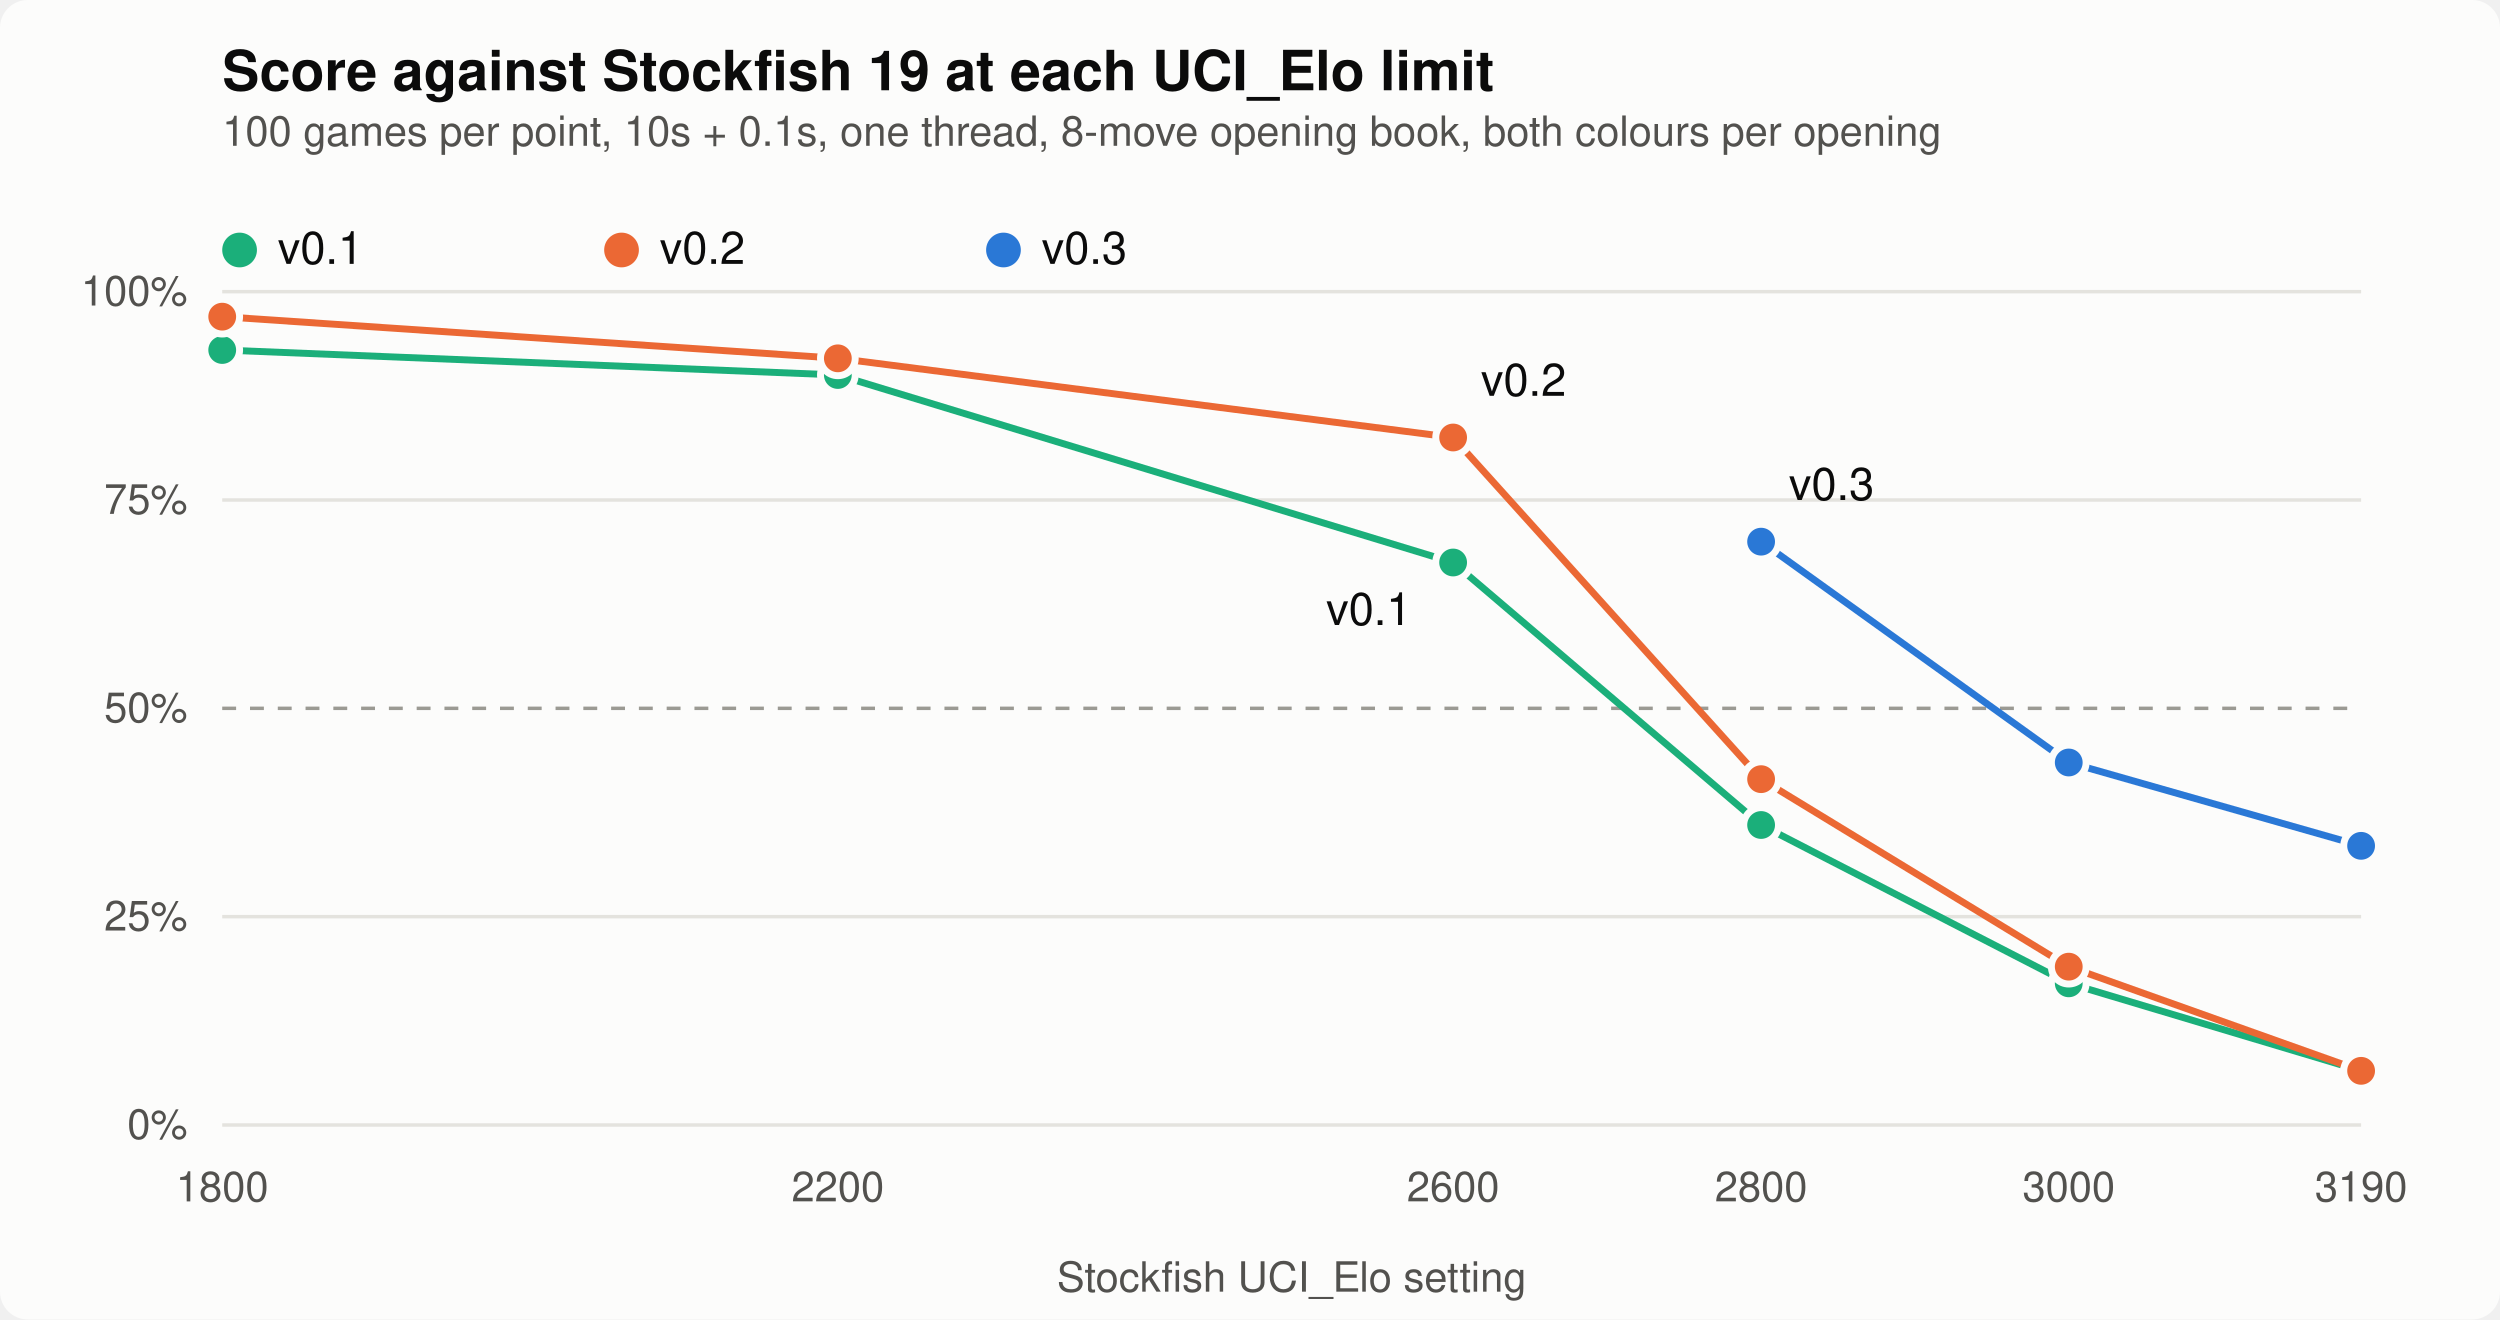
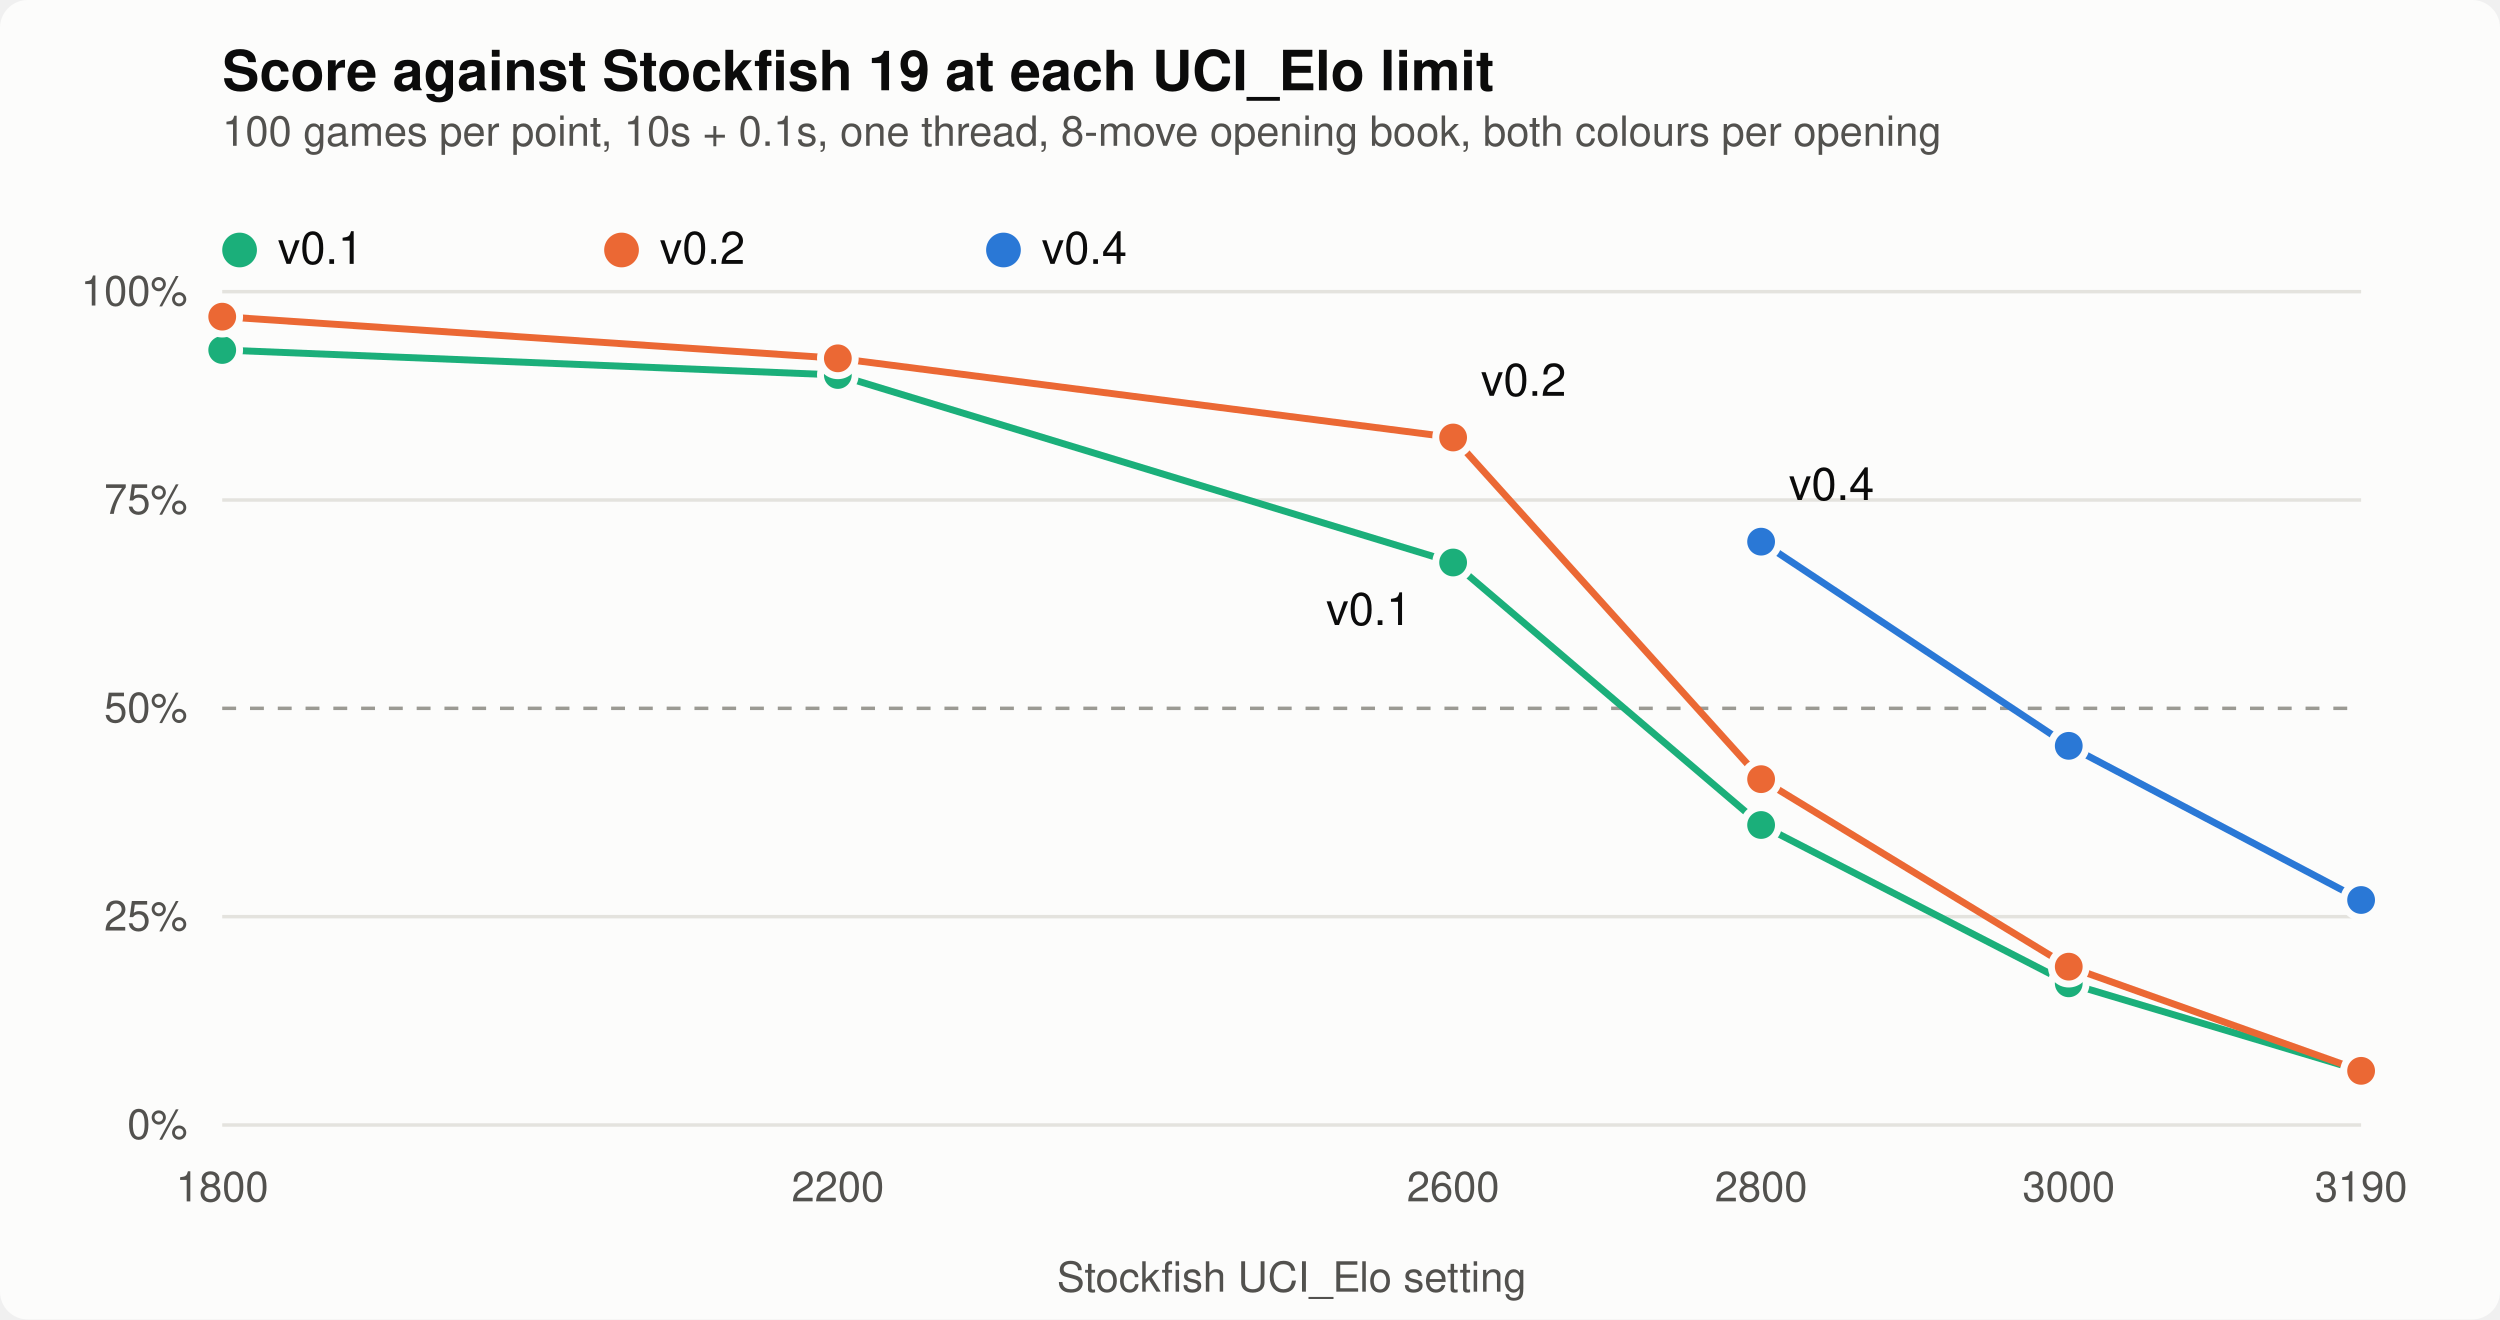
<svg xmlns="http://www.w3.org/2000/svg" viewBox="0 0 720 380" width="720" height="380" font-family="-apple-system,Segoe UI,Helvetica,Arial,sans-serif">
  <style>
.bg{fill:#fcfcfb} .title{fill:#0b0b0b;font-size:16px;font-weight:600} .sub,.tick,.axis{fill:#52514e;font-size:12px}
.lbl{fill:#0b0b0b;font-size:13px} .grid{stroke:#e4e3de;stroke-width:1} .mid{stroke:#9b9a93;stroke-width:1;stroke-dasharray:4 4}
.ring{stroke:#fcfcfb;stroke-width:2} .l0{stroke:#1baf7a} .d0{fill:#1baf7a}.l1{stroke:#eb6834} .d1{fill:#eb6834}.l2{stroke:#2a78d6} .d2{fill:#2a78d6}
@media (prefers-color-scheme: dark) {
.bg{fill:#1a1a19} .title,.lbl{fill:#ffffff} .sub,.tick,.axis{fill:#c3c2b7} .grid{stroke:#34332f} .mid{stroke:#6b6a64} .ring{stroke:#1a1a19} .l0{stroke:#199e70} .d0{fill:#199e70}.l1{stroke:#d95926} .d1{fill:#d95926}.l2{stroke:#3987e5} .d2{fill:#3987e5}
}
</style>
  <rect class="bg" width="720" height="380" rx="8" />
  <text class="title" x="64" y="26">Score against Stockfish 19 at each UCI_Elo limit</text>
  <text class="sub" x="64" y="42">100 games per point, 10s + 0.1s, one thread, 8-move opening book, both colours per opening</text>
  <line class="grid" x1="64" x2="680" y1="324.0" y2="324.0" />
  <text class="tick" x="54" y="328.0" text-anchor="end">0%</text>
  <line class="grid" x1="64" x2="680" y1="264.0" y2="264.0" />
  <text class="tick" x="54" y="268.0" text-anchor="end">25%</text>
  <line class="mid" x1="64" x2="680" y1="204.0" y2="204.0" />
  <text class="tick" x="54" y="208.0" text-anchor="end">50%</text>
  <line class="grid" x1="64" x2="680" y1="144.0" y2="144.0" />
  <text class="tick" x="54" y="148.0" text-anchor="end">75%</text>
  <line class="grid" x1="64" x2="680" y1="84.0" y2="84.0" />
  <text class="tick" x="54" y="88.0" text-anchor="end">100%</text>
  <text class="tick" x="64.0" y="346" text-anchor="middle">1800</text>
  <text class="tick" x="241.3" y="346" text-anchor="middle">2200</text>
  <text class="tick" x="418.5" y="346" text-anchor="middle">2600</text>
  <text class="tick" x="507.2" y="346" text-anchor="middle">2800</text>
  <text class="tick" x="595.8" y="346" text-anchor="middle">3000</text>
  <text class="tick" x="680.0" y="346" text-anchor="middle">3190</text>
  <text class="axis" x="372" y="372" text-anchor="middle">Stockfish UCI_Elo setting</text>
  <path class="l0" d="M64.0,100.8 L241.3,108.0 L418.5,162.0 L507.2,237.6 L595.8,283.2 L680.0,308.4" fill="none" stroke-width="2" />
  <circle class="d0 ring" cx="64.0" cy="100.8" r="5" />
  <circle class="d0 ring" cx="241.3" cy="108.0" r="5" />
  <circle class="d0 ring" cx="418.5" cy="162.0" r="5" />
  <circle class="d0 ring" cx="507.2" cy="237.6" r="5" />
  <circle class="d0 ring" cx="595.8" cy="283.2" r="5" />
  <circle class="d0 ring" cx="680.0" cy="308.4" r="5" />
  <circle class="d0" cx="69" cy="72" r="5" />
  <text class="lbl" x="80" y="76">v0.1</text>
  <path class="l1" d="M64.0,91.2 L241.3,103.2 L418.5,126.0 L507.2,224.4 L595.8,278.4 L680.0,308.4" fill="none" stroke-width="2" />
  <circle class="d1 ring" cx="64.0" cy="91.2" r="5" />
  <circle class="d1 ring" cx="241.3" cy="103.2" r="5" />
  <circle class="d1 ring" cx="418.5" cy="126.0" r="5" />
  <circle class="d1 ring" cx="507.2" cy="224.4" r="5" />
  <circle class="d1 ring" cx="595.8" cy="278.4" r="5" />
  <circle class="d1 ring" cx="680.0" cy="308.4" r="5" />
  <circle class="d1" cx="179" cy="72" r="5" />
  <text class="lbl" x="190" y="76">v0.2</text>
-   <path class="l2" d="M507.2,156.0 L595.8,219.6 L680.0,243.6" fill="none" stroke-width="2" />
+   <path class="l2" d="M507.2,156.0 L595.8,214.8 L680.0,259.2" fill="none" stroke-width="2" />
  <circle class="d2 ring" cx="507.2" cy="156.0" r="5" />
-   <circle class="d2 ring" cx="595.8" cy="219.6" r="5" />
-   <circle class="d2 ring" cx="680.0" cy="243.6" r="5" />
+   <circle class="d2 ring" cx="595.8" cy="214.8" r="5" />
+   <circle class="d2 ring" cx="680.0" cy="259.2" r="5" />
  <circle class="d2" cx="289" cy="72" r="5" />
-   <text class="lbl" x="300" y="76">v0.3</text>
+   <text class="lbl" x="300" y="76">v0.4</text>
  <text class="lbl" x="406.5" y="180.0" text-anchor="end">v0.1</text>
  <text class="lbl" x="426.5" y="114.0" text-anchor="start">v0.2</text>
-   <text class="lbl" x="515.2" y="144.0" text-anchor="start">v0.3</text>
+   <text class="lbl" x="515.2" y="144.0" text-anchor="start">v0.4</text>
</svg>
